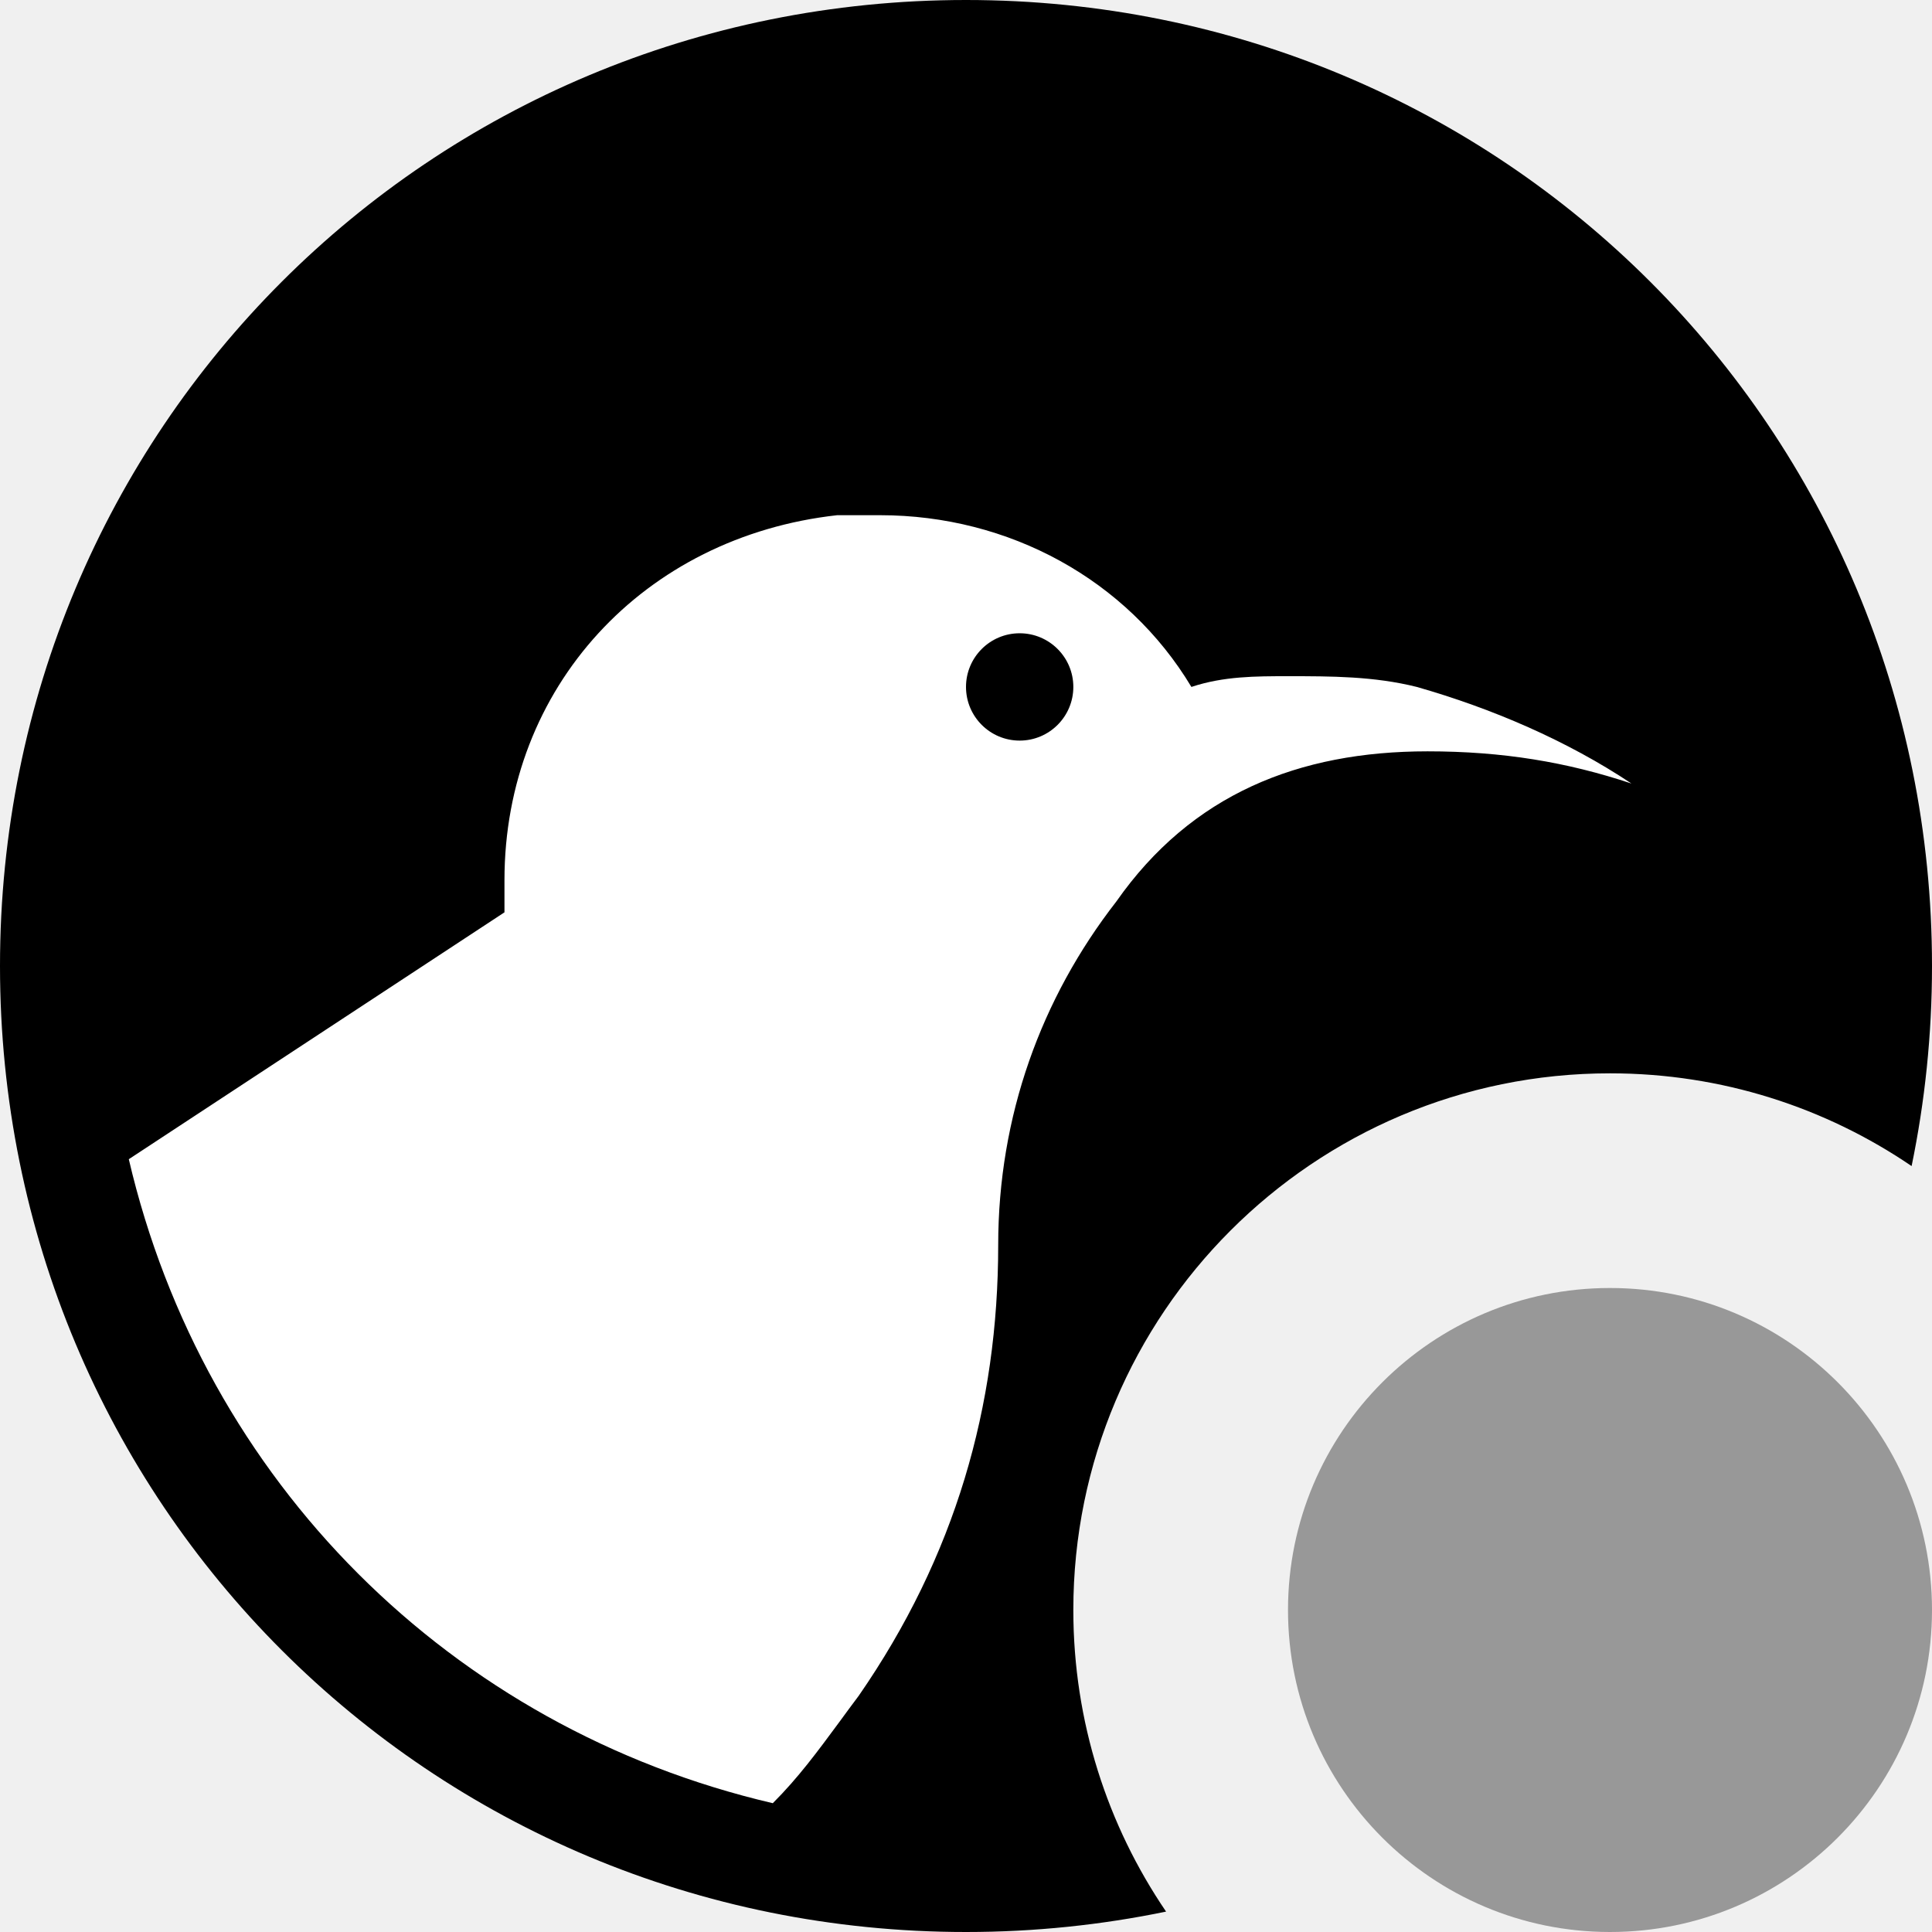
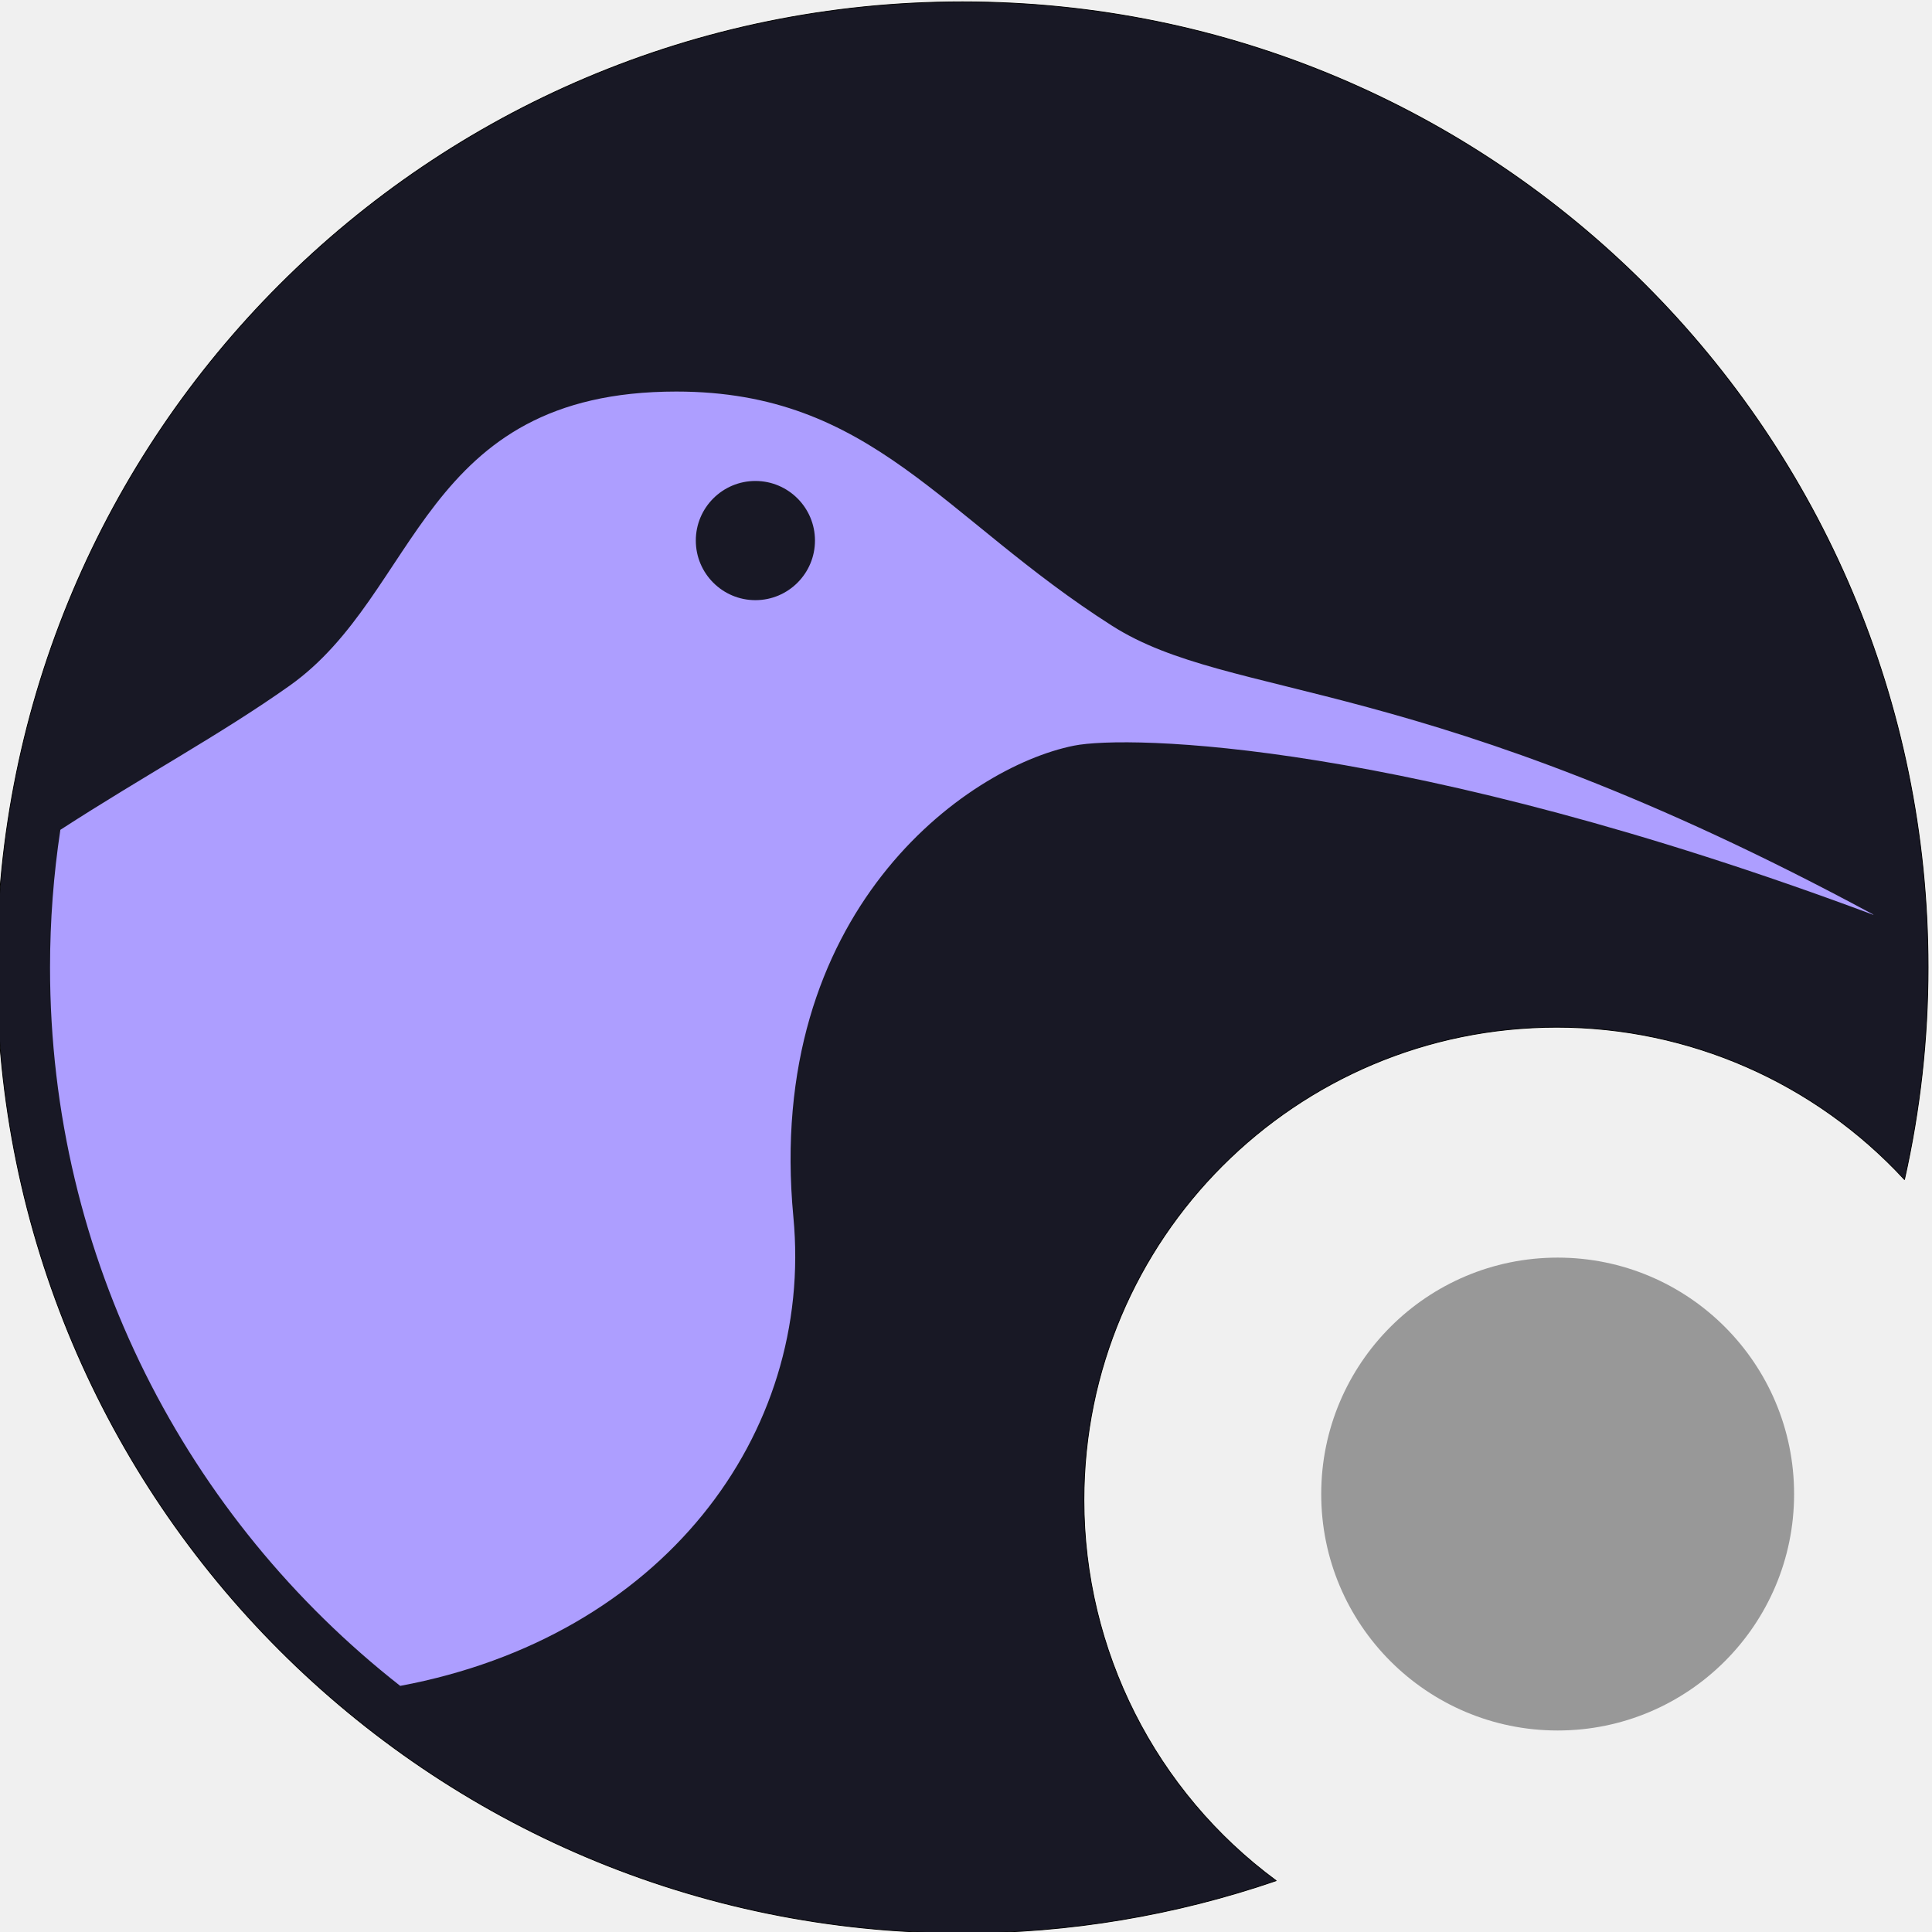
- <svg xmlns="http://www.w3.org/2000/svg" width="18" height="18" viewBox="0 0 18 18" fill="none">
-   <g clip-path="url(#clip0_2707_2015)">
-     <path d="M10.587 17.352C10.073 17.449 9.542 17.5 9 17.5C4.306 17.5 0.5 13.694 0.5 9C0.5 4.306 4.306 0.5 9 0.5C13.694 0.5 17.5 4.306 17.5 9C17.5 9.542 17.449 10.073 17.352 10.587C16.651 10.212 15.85 10 15 10C12.239 10 10 12.239 10 15C10 15.85 10.212 16.651 10.587 17.352Z" fill="white" />
-     <path d="M10 6.4C10 6.676 9.776 6.9 9.5 6.9C9.224 6.9 9 6.676 9 6.4C9 6.124 9.224 5.9 9.5 5.9C9.776 5.9 10 6.124 10 6.4Z" fill="black" />
-     <path fill-rule="evenodd" clip-rule="evenodd" d="M9 0C4 0 0 4 0 9C0 14 4 18 9 18C9.64 18 10.263 17.934 10.864 17.81C10.319 17.009 10 16.042 10 15C10 12.239 12.239 10 15 10C16.042 10 17.009 10.319 17.81 10.864C17.934 10.263 18 9.64 18 9C18 4 14 0 9 0ZM1.2 10.8L4.7 8.5V8.2C4.7 6.4 6 5 7.8 4.8H8.2C9.4 4.8 10.5 5.4 11.1 6.4C11.4 6.3 11.7 6.3 12 6.3C12.4 6.3 12.8 6.3 13.2 6.4C13.9 6.6 14.6 6.9 15.2 7.3C14.6 7.1 14 7 13.3 7C12.1 7 11.1 7.4 10.4 8.4C9.7 9.3 9.3 10.4 9.3 11.6C9.3 13.1 8.9 14.5 8 15.8C7.937 15.883 7.879 15.963 7.824 16.038C7.612 16.325 7.437 16.563 7.2 16.8C4.2 16.1 1.9 13.8 1.2 10.8Z" fill="black" />
-     <path d="M18 15C18 16.657 16.657 18 15 18C13.343 18 12 16.657 12 15C12 13.343 13.343 12 15 12C16.657 12 18 13.343 18 15Z" fill="#989898" />
+ <svg xmlns="http://www.w3.org/2000/svg" width="2451.377" height="2451.377" viewBox="0 0 2451.377 2451.377" version="1.1" xml:space="preserve" style="clip-rule:evenodd;fill-rule:evenodd;stroke-linecap:round;stroke-linejoin:round;stroke-miterlimit:1.5" id="svg2">
+   <defs id="defs2" />
+   <g id="Layer1" style="display:inline" transform="translate(-91.78964,-37.01327)">
+     <g transform="matrix(4.51622,0,0,4.51622,-4176.71,-3832.36)" id="g1" style="display:inline">
+       <g id="g4" style="display:inline">
+         <path id="circle1" style="display:inline;fill:#181825;fill-opacity:1;stroke:#000000;stroke-width:0.22px" d="m 1215.55,857.293 a 271.287,271.287 0 0 0 -271.287,271.287 271.287,271.287 0 0 0 271.287,271.287 271.287,271.287 0 0 0 88.137,-14.716 132.854,132.854 0 0 1 -54.012,-106.931 132.854,132.854 0 0 1 132.854,-132.855 132.854,132.854 0 0 1 97.682,42.807 271.287,271.287 0 0 0 6.626,-59.592 271.287,271.287 0 0 0 -271.287,-271.287 z" />
+         <circle style="clip-rule:evenodd;display:none;fill:#31ff41;fill-opacity:1;fill-rule:evenodd;stroke-linecap:round;stroke-linejoin:round;stroke-miterlimit:1.5" id="path2" cx="2068.188" cy="1932.712" r="300" transform="matrix(0.2214241,0,0,0.2214241,924.8243,848.5769)" />
+         <circle style="clip-rule:evenodd;display:none;fill:#fefe32;fill-opacity:1;fill-rule:evenodd;stroke-linecap:round;stroke-linejoin:round;stroke-miterlimit:1.5" id="circle2" cx="2068.188" cy="1932.712" r="300" transform="matrix(0.2214241,0,0,0.2214241,924.8243,848.5769)" />
+         <circle style="clip-rule:evenodd;display:inline;fill:#989898;fill-opacity:1;fill-rule:evenodd;stroke-linecap:round;stroke-linejoin:round;stroke-miterlimit:1.5" id="circle3" cx="2068.188" cy="1932.712" r="300" transform="matrix(0.2214241,0,0,0.2214241,924.8243,848.5769)" />
+       </g>
+       <circle cx="1215.55" cy="1128.58" style="clip-rule:evenodd;display:none;fill:#181825;fill-opacity:1;fill-rule:evenodd;stroke:#000000;stroke-width:0.22px;stroke-linecap:round;stroke-linejoin:round;stroke-miterlimit:1.5" id="circle1-2" transform="translate(0.9956778,-0.4104317)" r="271.287" />
+       <path d="m 1048.38,1342.19 c -63.37,-49.68 -104.12,-126.92 -104.12,-213.61 0,-13.91 1.049,-27.57 3.071,-40.92 25.029,-16.21 47.575,-28.28 68.139,-42.84 38.87,-27.54 38.87,-87.474 115.01,-87.474 58.31,0 79,37.463 129.58,69.654 35.6,22.65 92.2,13.47 226.32,85.85 l 0.01,0.08 c -139.04,-51.92 -221.72,-53.49 -237.67,-50.3 -32.39,6.48 -92.02,49.61 -83.44,140.17 6.14,64.88 -39.29,124.88 -116.9,139.39 z m 105.61,-358.258 c -9.78,0 -17.72,7.939 -17.72,17.718 0,9.78 7.94,17.72 17.72,17.72 9.77,0 17.71,-7.94 17.71,-17.72 0,-9.779 -7.94,-17.718 -17.71,-17.718 z" style="clip-rule:evenodd;display:inline;fill:#ad9eff;fill-opacity:1;fill-rule:evenodd;stroke-linecap:round;stroke-linejoin:round;stroke-miterlimit:1.5" id="path1" transform="matrix(0.944903,0,0,0.944903,66.97195,62.18031)" />
+     </g>
  </g>
-   <defs>
-     <clipPath id="clip0_2707_2015">
-       <rect width="18" height="18" fill="white" />
-     </clipPath>
-   </defs>
</svg>
